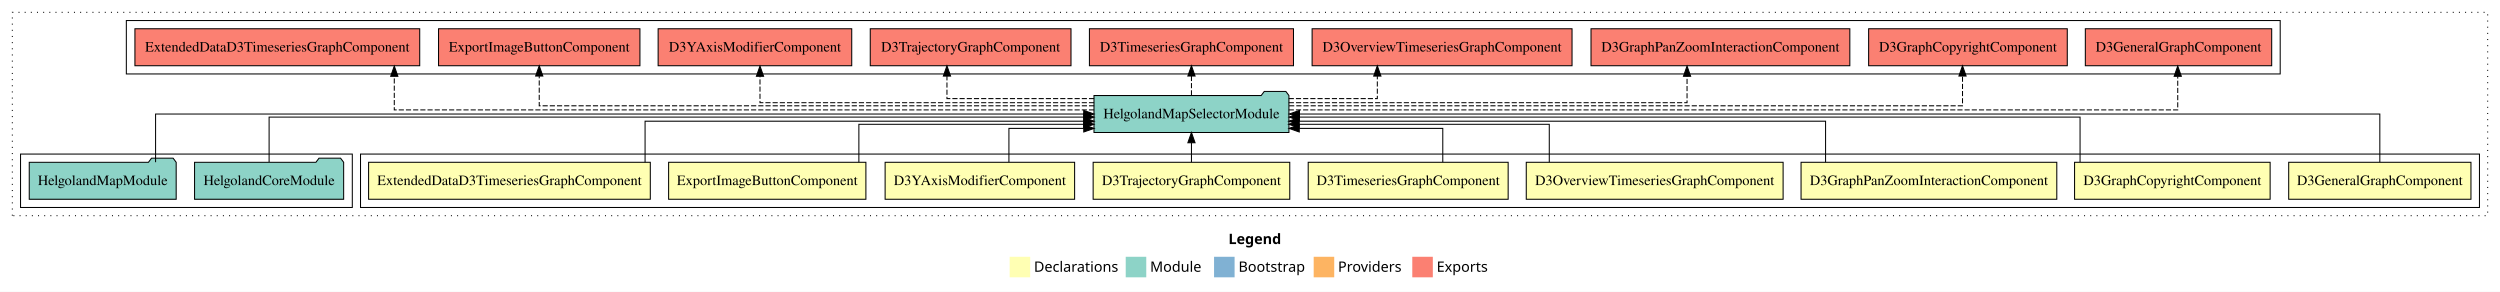
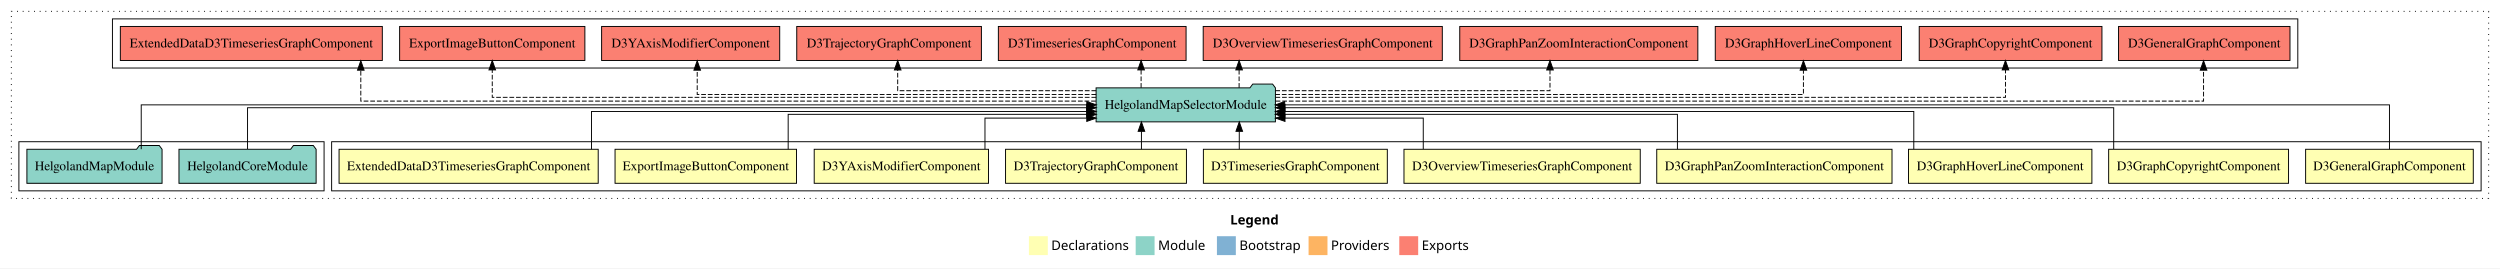
- <svg xmlns="http://www.w3.org/2000/svg" width="2434pt" height="284pt" viewBox="0.00 0.00 2434.00 284.00">
+ <svg xmlns="http://www.w3.org/2000/svg" width="2646pt" height="284pt" viewBox="0.00 0.00 2646.00 284.00">
  <g id="graph0" class="graph" transform="scale(1 1) rotate(0) translate(4 280)">
-     <polygon fill="#ffffff" stroke="transparent" points="-4,4 -4,-280 2430,-280 2430,4 -4,4" />
-     <text text-anchor="start" x="1192.009" y="-42.4" font-family="sans-serif" font-weight="bold" font-size="14.00" fill="#000000">Legend</text>
-     <polygon fill="#ffffb3" stroke="transparent" points="979,-10 979,-30 999,-30 999,-10 979,-10" />
-     <text text-anchor="start" x="1002.629" y="-15.4" font-family="sans-serif" font-size="14.00" fill="#000000">  Declarations</text>
-     <polygon fill="#8dd3c7" stroke="transparent" points="1092,-10 1092,-30 1112,-30 1112,-10 1092,-10" />
-     <text text-anchor="start" x="1115.725" y="-15.4" font-family="sans-serif" font-size="14.00" fill="#000000">  Module</text>
-     <polygon fill="#80b1d3" stroke="transparent" points="1178,-10 1178,-30 1198,-30 1198,-10 1178,-10" />
-     <text text-anchor="start" x="1201.781" y="-15.4" font-family="sans-serif" font-size="14.00" fill="#000000">  Bootstrap</text>
-     <polygon fill="#fdb462" stroke="transparent" points="1275,-10 1275,-30 1295,-30 1295,-10 1275,-10" />
-     <text text-anchor="start" x="1298.673" y="-15.4" font-family="sans-serif" font-size="14.00" fill="#000000">  Providers</text>
-     <polygon fill="#fb8072" stroke="transparent" points="1371,-10 1371,-30 1391,-30 1391,-10 1371,-10" />
-     <text text-anchor="start" x="1394.726" y="-15.4" font-family="sans-serif" font-size="14.00" fill="#000000">  Exports</text>
+     <polygon fill="#ffffff" stroke="transparent" points="-4,4 -4,-280 2642,-280 2642,4 -4,4" />
+     <text text-anchor="start" x="1298.009" y="-42.4" font-family="sans-serif" font-weight="bold" font-size="14.00" fill="#000000">Legend</text>
+     <polygon fill="#ffffb3" stroke="transparent" points="1085,-10 1085,-30 1105,-30 1105,-10 1085,-10" />
+     <text text-anchor="start" x="1108.629" y="-15.4" font-family="sans-serif" font-size="14.00" fill="#000000">  Declarations</text>
+     <polygon fill="#8dd3c7" stroke="transparent" points="1198,-10 1198,-30 1218,-30 1218,-10 1198,-10" />
+     <text text-anchor="start" x="1221.725" y="-15.4" font-family="sans-serif" font-size="14.00" fill="#000000">  Module</text>
+     <polygon fill="#80b1d3" stroke="transparent" points="1284,-10 1284,-30 1304,-30 1304,-10 1284,-10" />
+     <text text-anchor="start" x="1307.781" y="-15.4" font-family="sans-serif" font-size="14.00" fill="#000000">  Bootstrap</text>
+     <polygon fill="#fdb462" stroke="transparent" points="1381,-10 1381,-30 1401,-30 1401,-10 1381,-10" />
+     <text text-anchor="start" x="1404.673" y="-15.4" font-family="sans-serif" font-size="14.00" fill="#000000">  Providers</text>
+     <polygon fill="#fb8072" stroke="transparent" points="1477,-10 1477,-30 1497,-30 1497,-10 1477,-10" />
+     <text text-anchor="start" x="1500.726" y="-15.4" font-family="sans-serif" font-size="14.00" fill="#000000">  Exports</text>
    <g id="clust1" class="cluster">
-       <polygon fill="none" stroke="#000000" stroke-dasharray="1,5" points="8,-70 8,-268 2418,-268 2418,-70 8,-70" />
+       <polygon fill="none" stroke="#000000" stroke-dasharray="1,5" points="8,-70 8,-268 2630,-268 2630,-70 8,-70" />
    </g>
    <g id="clust2" class="cluster">
-       <polygon fill="none" stroke="#000000" points="347,-78 347,-130 2410,-130 2410,-78 347,-78" />
-     </g>
-     <g id="clust12" class="cluster">
+       <polygon fill="none" stroke="#000000" points="347,-78 347,-130 2622,-130 2622,-78 347,-78" />
+     </g>
+     <g id="clust13" class="cluster">
      <polygon fill="none" stroke="#000000" points="16,-78 16,-130 339,-130 339,-78 16,-78" />
    </g>
-     <g id="clust13" class="cluster">
-       <polygon fill="none" stroke="#000000" points="119,-208 119,-260 2216,-260 2216,-208 119,-208" />
+     <g id="clust14" class="cluster">
+       <polygon fill="none" stroke="#000000" points="115,-208 115,-260 2428,-260 2428,-208 115,-208" />
    </g>
    <g id="node1" class="node">
-       <polygon fill="#ffffb3" stroke="#000000" points="2401.723,-122 2224.277,-122 2224.277,-86 2401.723,-86 2401.723,-122" />
-       <text text-anchor="middle" x="2313" y="-99.8" font-family="Times,serif" font-size="14.00" fill="#000000">D3GeneralGraphComponent</text>
-     </g>
-     <g id="node10" class="node">
-       <polygon fill="#8dd3c7" stroke="#000000" points="1250.895,-187 1247.895,-191 1226.895,-191 1223.895,-187 1061.105,-187 1061.105,-151 1250.895,-151 1250.895,-187" />
-       <text text-anchor="middle" x="1156" y="-164.8" font-family="Times,serif" font-size="14.00" fill="#000000">HelgolandMapSelectorModule</text>
+       <polygon fill="#ffffb3" stroke="#000000" points="2613.723,-122 2436.277,-122 2436.277,-86 2613.723,-86 2613.723,-122" />
+       <text text-anchor="middle" x="2525" y="-99.8" font-family="Times,serif" font-size="14.00" fill="#000000">D3GeneralGraphComponent</text>
+     </g>
+     <g id="node11" class="node">
+       <polygon fill="#8dd3c7" stroke="#000000" points="1345.895,-187 1342.895,-191 1321.895,-191 1318.895,-187 1156.105,-187 1156.105,-151 1345.895,-151 1345.895,-187" />
+       <text text-anchor="middle" x="1251" y="-164.8" font-family="Times,serif" font-size="14.00" fill="#000000">HelgolandMapSelectorModule</text>
    </g>
    <g id="edge1" class="edge">
-       <path fill="none" stroke="#000000" d="M2313,-122.106C2313,-141.339 2313,-169 2313,-169 2313,-169 1261.174,-169 1261.174,-169" />
-       <polygon fill="#000000" stroke="#000000" points="1261.174,-165.5 1251.174,-169 1261.174,-172.5 1261.174,-165.5" />
+       <path fill="none" stroke="#000000" d="M2525,-122.106C2525,-141.339 2525,-169 2525,-169 2525,-169 1355.716,-169 1355.716,-169" />
+       <polygon fill="#000000" stroke="#000000" points="1355.716,-165.5 1345.716,-169 1355.716,-172.5 1355.716,-165.5" />
    </g>
    <g id="node2" class="node">
-       <polygon fill="#ffffb3" stroke="#000000" points="2206.199,-122 2015.801,-122 2015.801,-86 2206.199,-86 2206.199,-122" />
-       <text text-anchor="middle" x="2111" y="-99.8" font-family="Times,serif" font-size="14.00" fill="#000000">D3GraphCopyrightComponent</text>
+       <polygon fill="#ffffb3" stroke="#000000" points="2418.199,-122 2227.801,-122 2227.801,-86 2418.199,-86 2418.199,-122" />
+       <text text-anchor="middle" x="2323" y="-99.8" font-family="Times,serif" font-size="14.00" fill="#000000">D3GraphCopyrightComponent</text>
    </g>
    <g id="edge2" class="edge">
-       <path fill="none" stroke="#000000" d="M2021.145,-122.267C2021.145,-140.555 2021.145,-166 2021.145,-166 2021.145,-166 1261.06,-166 1261.06,-166" />
-       <polygon fill="#000000" stroke="#000000" points="1261.06,-162.5 1251.06,-166 1261.06,-169.5 1261.06,-162.5" />
+       <path fill="none" stroke="#000000" d="M2233.145,-122.267C2233.145,-140.555 2233.145,-166 2233.145,-166 2233.145,-166 1356.064,-166 1356.064,-166" />
+       <polygon fill="#000000" stroke="#000000" points="1356.065,-162.5 1346.064,-166 1356.064,-169.5 1356.065,-162.5" />
    </g>
    <g id="node3" class="node">
+       <polygon fill="#ffffb3" stroke="#000000" points="2210.06,-122 2015.94,-122 2015.94,-86 2210.06,-86 2210.06,-122" />
+       <text text-anchor="middle" x="2113" y="-99.8" font-family="Times,serif" font-size="14.00" fill="#000000">D3GraphHoverLineComponent</text>
+     </g>
+     <g id="edge3" class="edge">
+       <path fill="none" stroke="#000000" d="M2021.56,-122.034C2021.56,-139.06 2021.56,-162 2021.56,-162 2021.56,-162 1355.872,-162 1355.872,-162" />
+       <polygon fill="#000000" stroke="#000000" points="1355.872,-158.5 1345.872,-162 1355.872,-165.5 1355.872,-158.5" />
+     </g>
+     <g id="node4" class="node">
      <polygon fill="#ffffb3" stroke="#000000" points="1998.498,-122 1749.502,-122 1749.502,-86 1998.498,-86 1998.498,-122" />
      <text text-anchor="middle" x="1874" y="-99.8" font-family="Times,serif" font-size="14.00" fill="#000000">D3GraphPanZoomInteractionComponent</text>
    </g>
-     <g id="edge3" class="edge">
-       <path fill="none" stroke="#000000" d="M1773.375,-122.034C1773.375,-139.06 1773.375,-162 1773.375,-162 1773.375,-162 1260.775,-162 1260.775,-162" />
-       <polygon fill="#000000" stroke="#000000" points="1260.775,-158.5 1250.775,-162 1260.775,-165.5 1260.775,-158.5" />
-     </g>
-     <g id="node4" class="node">
+     <g id="edge4" class="edge">
+       <path fill="none" stroke="#000000" d="M1771.375,-122.009C1771.375,-138.049 1771.375,-159 1771.375,-159 1771.375,-159 1355.84,-159 1355.84,-159" />
+       <polygon fill="#000000" stroke="#000000" points="1355.84,-155.5 1345.84,-159 1355.84,-162.5 1355.84,-155.5" />
+     </g>
+     <g id="node5" class="node">
      <polygon fill="#ffffb3" stroke="#000000" points="1732.032,-122 1481.968,-122 1481.968,-86 1732.032,-86 1732.032,-122" />
      <text text-anchor="middle" x="1607" y="-99.8" font-family="Times,serif" font-size="14.00" fill="#000000">D3OverviewTimeseriesGraphComponent</text>
    </g>
-     <g id="edge4" class="edge">
-       <path fill="none" stroke="#000000" d="M1504.375,-122.009C1504.375,-138.049 1504.375,-159 1504.375,-159 1504.375,-159 1260.735,-159 1260.735,-159" />
-       <polygon fill="#000000" stroke="#000000" points="1260.735,-155.5 1250.735,-159 1260.735,-162.5 1260.735,-155.5" />
-     </g>
-     <g id="node5" class="node">
+     <g id="edge5" class="edge">
+       <path fill="none" stroke="#000000" d="M1502.375,-122.124C1502.375,-136.783 1502.375,-155 1502.375,-155 1502.375,-155 1356.034,-155 1356.034,-155" />
+       <polygon fill="#000000" stroke="#000000" points="1356.034,-151.5 1346.034,-155 1356.034,-158.5 1356.034,-151.5" />
+     </g>
+     <g id="node6" class="node">
      <polygon fill="#ffffb3" stroke="#000000" points="1464.339,-122 1269.661,-122 1269.661,-86 1464.339,-86 1464.339,-122" />
      <text text-anchor="middle" x="1367" y="-99.8" font-family="Times,serif" font-size="14.00" fill="#000000">D3TimeseriesGraphComponent</text>
    </g>
-     <g id="edge5" class="edge">
-       <path fill="none" stroke="#000000" d="M1400.691,-122.124C1400.691,-136.783 1400.691,-155 1400.691,-155 1400.691,-155 1260.954,-155 1260.954,-155" />
-       <polygon fill="#000000" stroke="#000000" points="1260.954,-151.5 1250.954,-155 1260.954,-158.5 1260.954,-151.5" />
-     </g>
-     <g id="node6" class="node">
+     <g id="edge6" class="edge">
+       <path fill="none" stroke="#000000" d="M1307.639,-122.106C1307.639,-122.106 1307.639,-140.991 1307.639,-140.991" />
+       <polygon fill="#000000" stroke="#000000" points="1304.139,-140.991 1307.639,-150.991 1311.139,-140.991 1304.139,-140.991" />
+     </g>
+     <g id="node7" class="node">
      <polygon fill="#ffffb3" stroke="#000000" points="1251.72,-122 1060.28,-122 1060.28,-86 1251.72,-86 1251.72,-122" />
      <text text-anchor="middle" x="1156" y="-99.8" font-family="Times,serif" font-size="14.00" fill="#000000">D3TrajectoryGraphComponent</text>
    </g>
-     <g id="edge6" class="edge">
-       <path fill="none" stroke="#000000" d="M1156,-122.106C1156,-122.106 1156,-140.991 1156,-140.991" />
-       <polygon fill="#000000" stroke="#000000" points="1152.5,-140.991 1156,-150.991 1159.5,-140.991 1152.5,-140.991" />
-     </g>
-     <g id="node7" class="node">
+     <g id="edge7" class="edge">
+       <path fill="none" stroke="#000000" d="M1204.081,-122.106C1204.081,-122.106 1204.081,-140.991 1204.081,-140.991" />
+       <polygon fill="#000000" stroke="#000000" points="1200.581,-140.991 1204.081,-150.991 1207.581,-140.991 1200.581,-140.991" />
+     </g>
+     <g id="node8" class="node">
      <polygon fill="#ffffb3" stroke="#000000" points="1042.249,-122 857.751,-122 857.751,-86 1042.249,-86 1042.249,-122" />
      <text text-anchor="middle" x="950" y="-99.8" font-family="Times,serif" font-size="14.00" fill="#000000">D3YAxisModifierComponent</text>
    </g>
-     <g id="edge7" class="edge">
-       <path fill="none" stroke="#000000" d="M978.282,-122.124C978.282,-136.783 978.282,-155 978.282,-155 978.282,-155 1051.157,-155 1051.157,-155" />
-       <polygon fill="#000000" stroke="#000000" points="1051.157,-158.5 1061.157,-155 1051.157,-151.5 1051.157,-158.5" />
-     </g>
-     <g id="node8" class="node">
+     <g id="edge8" class="edge">
+       <path fill="none" stroke="#000000" d="M1038.492,-122.124C1038.492,-136.783 1038.492,-155 1038.492,-155 1038.492,-155 1146.244,-155 1146.244,-155" />
+       <polygon fill="#000000" stroke="#000000" points="1146.244,-158.5 1156.244,-155 1146.244,-151.5 1146.244,-158.5" />
+     </g>
+     <g id="node9" class="node">
      <polygon fill="#ffffb3" stroke="#000000" points="839.035,-122 646.965,-122 646.965,-86 839.035,-86 839.035,-122" />
      <text text-anchor="middle" x="743" y="-99.8" font-family="Times,serif" font-size="14.00" fill="#000000">ExportImageButtonComponent</text>
    </g>
-     <g id="edge8" class="edge">
-       <path fill="none" stroke="#000000" d="M832.196,-122.009C832.196,-138.049 832.196,-159 832.196,-159 832.196,-159 1051.036,-159 1051.036,-159" />
-       <polygon fill="#000000" stroke="#000000" points="1051.036,-162.5 1061.036,-159 1051.036,-155.5 1051.036,-162.5" />
-     </g>
-     <g id="node9" class="node">
+     <g id="edge9" class="edge">
+       <path fill="none" stroke="#000000" d="M830.196,-122.009C830.196,-138.049 830.196,-159 830.196,-159 830.196,-159 1146.301,-159 1146.301,-159" />
+       <polygon fill="#000000" stroke="#000000" points="1146.301,-162.5 1156.301,-159 1146.301,-155.5 1146.301,-162.5" />
+     </g>
+     <g id="node10" class="node">
      <polygon fill="#ffffb3" stroke="#000000" points="629.138,-122 354.862,-122 354.862,-86 629.138,-86 629.138,-122" />
      <text text-anchor="middle" x="492" y="-99.8" font-family="Times,serif" font-size="14.00" fill="#000000">ExtendedDataD3TimeseriesGraphComponent</text>
    </g>
-     <g id="edge9" class="edge">
-       <path fill="none" stroke="#000000" d="M624.043,-122.034C624.043,-139.06 624.043,-162 624.043,-162 624.043,-162 1051.203,-162 1051.203,-162" />
-       <polygon fill="#000000" stroke="#000000" points="1051.203,-165.5 1061.203,-162 1051.203,-158.5 1051.203,-165.5" />
-     </g>
-     <g id="node13" class="node">
-       <polygon fill="#fb8072" stroke="#000000" points="2207.722,-252 2026.277,-252 2026.277,-216 2207.722,-216 2207.722,-252" />
-       <text text-anchor="middle" x="2117" y="-229.8" font-family="Times,serif" font-size="14.00" fill="#000000">D3GeneralGraphComponent </text>
-     </g>
-     <g id="edge12" class="edge">
-       <path fill="none" stroke="#000000" stroke-dasharray="5,2" d="M1250.7,-173C1492.955,-173 2116.244,-173 2116.244,-173 2116.244,-173 2116.244,-205.698 2116.244,-205.698" />
-       <polygon fill="#000000" stroke="#000000" points="2112.744,-205.698 2116.244,-215.698 2119.744,-205.698 2112.744,-205.698" />
+     <g id="edge10" class="edge">
+       <path fill="none" stroke="#000000" d="M622.043,-122.034C622.043,-139.06 622.043,-162 622.043,-162 622.043,-162 1146.158,-162 1146.158,-162" />
+       <polygon fill="#000000" stroke="#000000" points="1146.158,-165.5 1156.158,-162 1146.158,-158.5 1146.158,-165.5" />
    </g>
    <g id="node14" class="node">
-       <polygon fill="#fb8072" stroke="#000000" points="2008.699,-252 1815.301,-252 1815.301,-216 2008.699,-216 2008.699,-252" />
-       <text text-anchor="middle" x="1912" y="-229.8" font-family="Times,serif" font-size="14.00" fill="#000000">D3GraphCopyrightComponent </text>
+       <polygon fill="#fb8072" stroke="#000000" points="2419.722,-252 2238.278,-252 2238.278,-216 2419.722,-216 2419.722,-252" />
+       <text text-anchor="middle" x="2329" y="-229.8" font-family="Times,serif" font-size="14.00" fill="#000000">D3GeneralGraphComponent </text>
    </g>
    <g id="edge13" class="edge">
-       <path fill="none" stroke="#000000" stroke-dasharray="5,2" d="M1251.077,-177C1453.079,-177 1906.7,-177 1906.7,-177 1906.7,-177 1906.7,-205.965 1906.7,-205.965" />
-       <polygon fill="#000000" stroke="#000000" points="1903.2,-205.965 1906.7,-215.965 1910.2,-205.965 1903.2,-205.965" />
+       <path fill="none" stroke="#000000" stroke-dasharray="5,2" d="M1346.126,-173C1609.381,-173 2328.244,-173 2328.244,-173 2328.244,-173 2328.244,-205.698 2328.244,-205.698" />
+       <polygon fill="#000000" stroke="#000000" points="2324.744,-205.698 2328.244,-215.698 2331.744,-205.698 2324.744,-205.698" />
    </g>
    <g id="node15" class="node">
-       <polygon fill="#fb8072" stroke="#000000" points="1796.998,-252 1545.002,-252 1545.002,-216 1796.998,-216 1796.998,-252" />
-       <text text-anchor="middle" x="1671" y="-229.8" font-family="Times,serif" font-size="14.00" fill="#000000">D3GraphPanZoomInteractionComponent </text>
+       <polygon fill="#fb8072" stroke="#000000" points="2220.699,-252 2027.301,-252 2027.301,-216 2220.699,-216 2220.699,-252" />
+       <text text-anchor="middle" x="2124" y="-229.8" font-family="Times,serif" font-size="14.00" fill="#000000">D3GraphCopyrightComponent </text>
    </g>
    <g id="edge14" class="edge">
-       <path fill="none" stroke="#000000" stroke-dasharray="5,2" d="M1250.753,-180C1391.272,-180 1638.509,-180 1638.509,-180 1638.509,-180 1638.509,-205.718 1638.509,-205.718" />
-       <polygon fill="#000000" stroke="#000000" points="1635.009,-205.718 1638.509,-215.718 1642.009,-205.718 1635.009,-205.718" />
+       <path fill="none" stroke="#000000" stroke-dasharray="5,2" d="M1345.914,-177C1571.033,-177 2118.59,-177 2118.59,-177 2118.59,-177 2118.59,-205.965 2118.59,-205.965" />
+       <polygon fill="#000000" stroke="#000000" points="2115.09,-205.965 2118.59,-215.965 2122.09,-205.965 2115.09,-205.965" />
    </g>
    <g id="node16" class="node">
-       <polygon fill="#fb8072" stroke="#000000" points="1526.533,-252 1273.467,-252 1273.467,-216 1526.533,-216 1526.533,-252" />
-       <text text-anchor="middle" x="1400" y="-229.8" font-family="Times,serif" font-size="14.00" fill="#000000">D3OverviewTimeseriesGraphComponent </text>
+       <polygon fill="#fb8072" stroke="#000000" points="2008.561,-252 1811.439,-252 1811.439,-216 2008.561,-216 2008.561,-252" />
+       <text text-anchor="middle" x="1910" y="-229.8" font-family="Times,serif" font-size="14.00" fill="#000000">D3GraphHoverLineComponent </text>
    </g>
    <g id="edge15" class="edge">
-       <path fill="none" stroke="#000000" stroke-dasharray="5,2" d="M1250.721,-184C1294.505,-184 1336.962,-184 1336.962,-184 1336.962,-184 1336.962,-205.949 1336.962,-205.949" />
-       <polygon fill="#000000" stroke="#000000" points="1333.462,-205.949 1336.962,-215.949 1340.462,-205.949 1333.462,-205.949" />
+       <path fill="none" stroke="#000000" stroke-dasharray="5,2" d="M1345.709,-180C1526.885,-180 1904.734,-180 1904.734,-180 1904.734,-180 1904.734,-205.718 1904.734,-205.718" />
+       <polygon fill="#000000" stroke="#000000" points="1901.235,-205.718 1904.734,-215.718 1908.235,-205.718 1901.235,-205.718" />
    </g>
    <g id="node17" class="node">
-       <polygon fill="#fb8072" stroke="#000000" points="1255.339,-252 1056.661,-252 1056.661,-216 1255.339,-216 1255.339,-252" />
-       <text text-anchor="middle" x="1156" y="-229.8" font-family="Times,serif" font-size="14.00" fill="#000000">D3TimeseriesGraphComponent </text>
+       <polygon fill="#fb8072" stroke="#000000" points="1792.998,-252 1541.002,-252 1541.002,-216 1792.998,-216 1792.998,-252" />
+       <text text-anchor="middle" x="1667" y="-229.8" font-family="Times,serif" font-size="14.00" fill="#000000">D3GraphPanZoomInteractionComponent </text>
    </g>
    <g id="edge16" class="edge">
-       <path fill="none" stroke="#000000" stroke-dasharray="5,2" d="M1156,-187.106C1156,-187.106 1156,-205.991 1156,-205.991" />
-       <polygon fill="#000000" stroke="#000000" points="1152.5,-205.991 1156,-215.991 1159.5,-205.991 1152.5,-205.991" />
+       <path fill="none" stroke="#000000" stroke-dasharray="5,2" d="M1345.8,-184C1459.945,-184 1636.509,-184 1636.509,-184 1636.509,-184 1636.509,-205.949 1636.509,-205.949" />
+       <polygon fill="#000000" stroke="#000000" points="1633.009,-205.949 1636.509,-215.949 1640.009,-205.949 1633.009,-205.949" />
    </g>
    <g id="node18" class="node">
-       <polygon fill="#fb8072" stroke="#000000" points="1038.72,-252 843.28,-252 843.28,-216 1038.72,-216 1038.72,-252" />
-       <text text-anchor="middle" x="941" y="-229.8" font-family="Times,serif" font-size="14.00" fill="#000000">D3TrajectoryGraphComponent </text>
+       <polygon fill="#fb8072" stroke="#000000" points="1522.533,-252 1269.467,-252 1269.467,-216 1522.533,-216 1522.533,-252" />
+       <text text-anchor="middle" x="1396" y="-229.8" font-family="Times,serif" font-size="14.00" fill="#000000">D3OverviewTimeseriesGraphComponent </text>
    </g>
    <g id="edge17" class="edge">
-       <path fill="none" stroke="#000000" stroke-dasharray="5,2" d="M1061.234,-184C994.85,-184 917.954,-184 917.954,-184 917.954,-184 917.954,-205.949 917.954,-205.949" />
-       <polygon fill="#000000" stroke="#000000" points="914.454,-205.949 917.954,-215.949 921.454,-205.949 914.454,-205.949" />
+       <path fill="none" stroke="#000000" stroke-dasharray="5,2" d="M1307.466,-187.106C1307.466,-187.106 1307.466,-205.991 1307.466,-205.991" />
+       <polygon fill="#000000" stroke="#000000" points="1303.966,-205.991 1307.466,-215.991 1310.966,-205.991 1303.966,-205.991" />
    </g>
    <g id="node19" class="node">
-       <polygon fill="#fb8072" stroke="#000000" points="825.249,-252 636.751,-252 636.751,-216 825.249,-216 825.249,-252" />
-       <text text-anchor="middle" x="731" y="-229.8" font-family="Times,serif" font-size="14.00" fill="#000000">D3YAxisModifierComponent </text>
+       <polygon fill="#fb8072" stroke="#000000" points="1251.339,-252 1052.661,-252 1052.661,-216 1251.339,-216 1251.339,-252" />
+       <text text-anchor="middle" x="1152" y="-229.8" font-family="Times,serif" font-size="14.00" fill="#000000">D3TimeseriesGraphComponent </text>
    </g>
    <g id="edge18" class="edge">
-       <path fill="none" stroke="#000000" stroke-dasharray="5,2" d="M1061.204,-180C937.308,-180 735.929,-180 735.929,-180 735.929,-180 735.929,-205.718 735.929,-205.718" />
-       <polygon fill="#000000" stroke="#000000" points="732.429,-205.718 735.929,-215.718 739.429,-205.718 732.429,-205.718" />
+       <path fill="none" stroke="#000000" stroke-dasharray="5,2" d="M1203.736,-187.106C1203.736,-187.106 1203.736,-205.991 1203.736,-205.991" />
+       <polygon fill="#000000" stroke="#000000" points="1200.236,-205.991 1203.736,-215.991 1207.236,-205.991 1200.236,-205.991" />
    </g>
    <g id="node20" class="node">
-       <polygon fill="#fb8072" stroke="#000000" points="619.034,-252 422.966,-252 422.966,-216 619.034,-216 619.034,-252" />
-       <text text-anchor="middle" x="521" y="-229.8" font-family="Times,serif" font-size="14.00" fill="#000000">ExportImageButtonComponent </text>
+       <polygon fill="#fb8072" stroke="#000000" points="1034.72,-252 839.28,-252 839.28,-216 1034.72,-216 1034.72,-252" />
+       <text text-anchor="middle" x="937" y="-229.8" font-family="Times,serif" font-size="14.00" fill="#000000">D3TrajectoryGraphComponent </text>
    </g>
    <g id="edge19" class="edge">
-       <path fill="none" stroke="#000000" stroke-dasharray="5,2" d="M1061.277,-177C884.259,-177 521,-177 521,-177 521,-177 521,-205.965 521,-205.965" />
-       <polygon fill="#000000" stroke="#000000" points="517.5,-205.965 521,-215.965 524.5,-205.965 517.5,-205.965" />
+       <path fill="none" stroke="#000000" stroke-dasharray="5,2" d="M1156.205,-184C1066.706,-184 946.118,-184 946.118,-184 946.118,-184 946.118,-205.949 946.118,-205.949" />
+       <polygon fill="#000000" stroke="#000000" points="942.618,-205.949 946.118,-215.949 949.618,-205.949 942.618,-205.949" />
    </g>
    <g id="node21" class="node">
-       <polygon fill="#fb8072" stroke="#000000" points="404.638,-252 127.362,-252 127.362,-216 404.638,-216 404.638,-252" />
-       <text text-anchor="middle" x="266" y="-229.8" font-family="Times,serif" font-size="14.00" fill="#000000">ExtendedDataD3TimeseriesGraphComponent </text>
+       <polygon fill="#fb8072" stroke="#000000" points="821.249,-252 632.751,-252 632.751,-216 821.249,-216 821.249,-252" />
+       <text text-anchor="middle" x="727" y="-229.8" font-family="Times,serif" font-size="14.00" fill="#000000">D3YAxisModifierComponent </text>
    </g>
    <g id="edge20" class="edge">
-       <path fill="none" stroke="#000000" stroke-dasharray="5,2" d="M1061.22,-173C854.176,-173 379.875,-173 379.875,-173 379.875,-173 379.875,-205.698 379.875,-205.698" />
-       <polygon fill="#000000" stroke="#000000" points="376.375,-205.698 379.875,-215.698 383.375,-205.698 376.375,-205.698" />
-     </g>
-     <g id="node11" class="node">
+       <path fill="none" stroke="#000000" stroke-dasharray="5,2" d="M1156.161,-180C1006.887,-180 733.929,-180 733.929,-180 733.929,-180 733.929,-205.718 733.929,-205.718" />
+       <polygon fill="#000000" stroke="#000000" points="730.429,-205.718 733.929,-215.718 737.429,-205.718 730.429,-205.718" />
+     </g>
+     <g id="node22" class="node">
+       <polygon fill="#fb8072" stroke="#000000" points="615.034,-252 418.966,-252 418.966,-216 615.034,-216 615.034,-252" />
+       <text text-anchor="middle" x="517" y="-229.8" font-family="Times,serif" font-size="14.00" fill="#000000">ExportImageButtonComponent </text>
+     </g>
+     <g id="edge21" class="edge">
+       <path fill="none" stroke="#000000" stroke-dasharray="5,2" d="M1156.17,-177C957.748,-177 517,-177 517,-177 517,-177 517,-205.965 517,-205.965" />
+       <polygon fill="#000000" stroke="#000000" points="513.5,-205.965 517,-215.965 520.5,-205.965 513.5,-205.965" />
+     </g>
+     <g id="node23" class="node">
+       <polygon fill="#fb8072" stroke="#000000" points="400.638,-252 123.362,-252 123.362,-216 400.638,-216 400.638,-252" />
+       <text text-anchor="middle" x="262" y="-229.8" font-family="Times,serif" font-size="14.00" fill="#000000">ExtendedDataD3TimeseriesGraphComponent </text>
+     </g>
+     <g id="edge22" class="edge">
+       <path fill="none" stroke="#000000" stroke-dasharray="5,2" d="M1155.898,-173C929.603,-173 377.875,-173 377.875,-173 377.875,-173 377.875,-205.698 377.875,-205.698" />
+       <polygon fill="#000000" stroke="#000000" points="374.375,-205.698 377.875,-215.698 381.375,-205.698 374.375,-205.698" />
+     </g>
+     <g id="node12" class="node">
      <polygon fill="#8dd3c7" stroke="#000000" points="330.579,-122 327.579,-126 306.579,-126 303.579,-122 185.421,-122 185.421,-86 330.579,-86 330.579,-122" />
      <text text-anchor="middle" x="258" y="-99.8" font-family="Times,serif" font-size="14.00" fill="#000000">HelgolandCoreModule</text>
    </g>
-     <g id="edge10" class="edge">
-       <path fill="none" stroke="#000000" d="M258,-122.267C258,-140.555 258,-166 258,-166 258,-166 1051.172,-166 1051.172,-166" />
-       <polygon fill="#000000" stroke="#000000" points="1051.172,-169.5 1061.172,-166 1051.172,-162.5 1051.172,-169.5" />
-     </g>
-     <g id="node12" class="node">
+     <g id="edge11" class="edge">
+       <path fill="none" stroke="#000000" d="M258,-122.267C258,-140.555 258,-166 258,-166 258,-166 1146.237,-166 1146.237,-166" />
+       <polygon fill="#000000" stroke="#000000" points="1146.237,-169.5 1156.237,-166 1146.237,-162.5 1146.237,-169.5" />
+     </g>
+     <g id="node13" class="node">
      <polygon fill="#8dd3c7" stroke="#000000" points="167.527,-122 164.527,-126 143.527,-126 140.527,-122 24.473,-122 24.473,-86 167.527,-86 167.527,-122" />
      <text text-anchor="middle" x="96" y="-99.8" font-family="Times,serif" font-size="14.00" fill="#000000">HelgolandMapModule</text>
    </g>
-     <g id="edge11" class="edge">
-       <path fill="none" stroke="#000000" d="M147.472,-122.106C147.472,-141.339 147.472,-169 147.472,-169 147.472,-169 1051.12,-169 1051.12,-169" />
-       <polygon fill="#000000" stroke="#000000" points="1051.12,-172.5 1061.12,-169 1051.12,-165.5 1051.12,-172.5" />
+     <g id="edge12" class="edge">
+       <path fill="none" stroke="#000000" d="M145.472,-122.106C145.472,-141.339 145.472,-169 145.472,-169 145.472,-169 1146.265,-169 1146.265,-169" />
+       <polygon fill="#000000" stroke="#000000" points="1146.265,-172.5 1156.265,-169 1146.265,-165.5 1146.265,-172.5" />
    </g>
  </g>
</svg>
